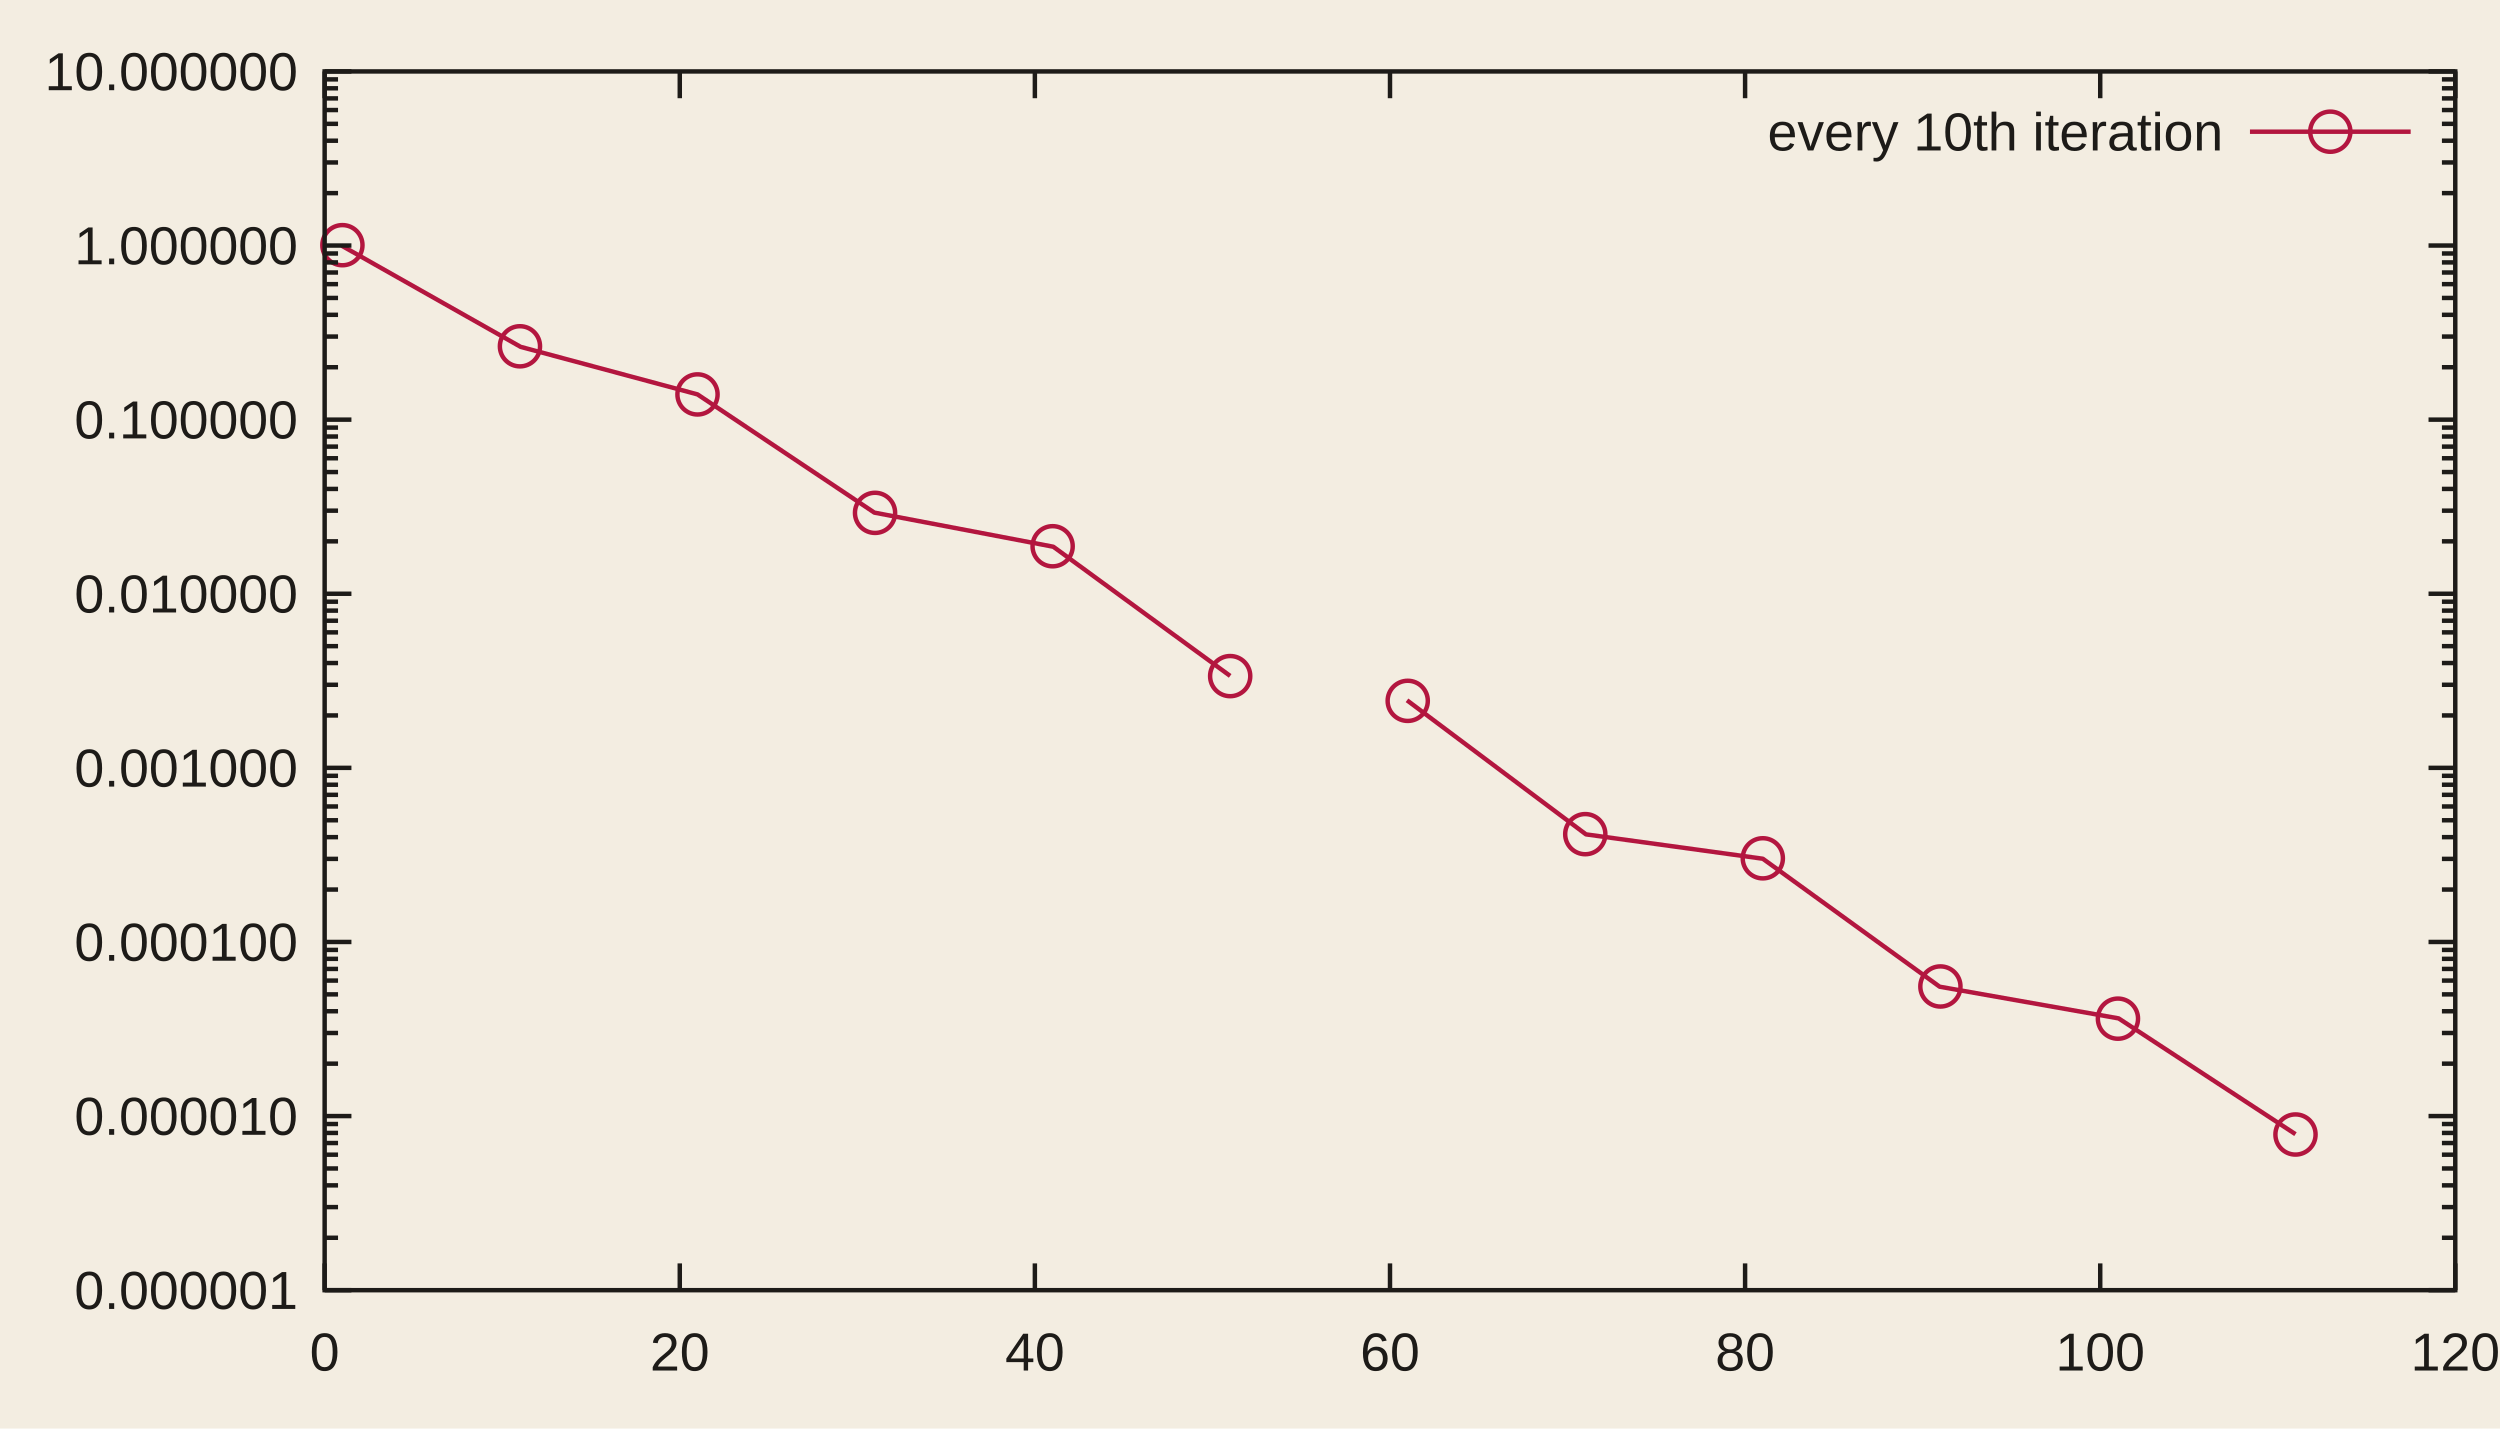
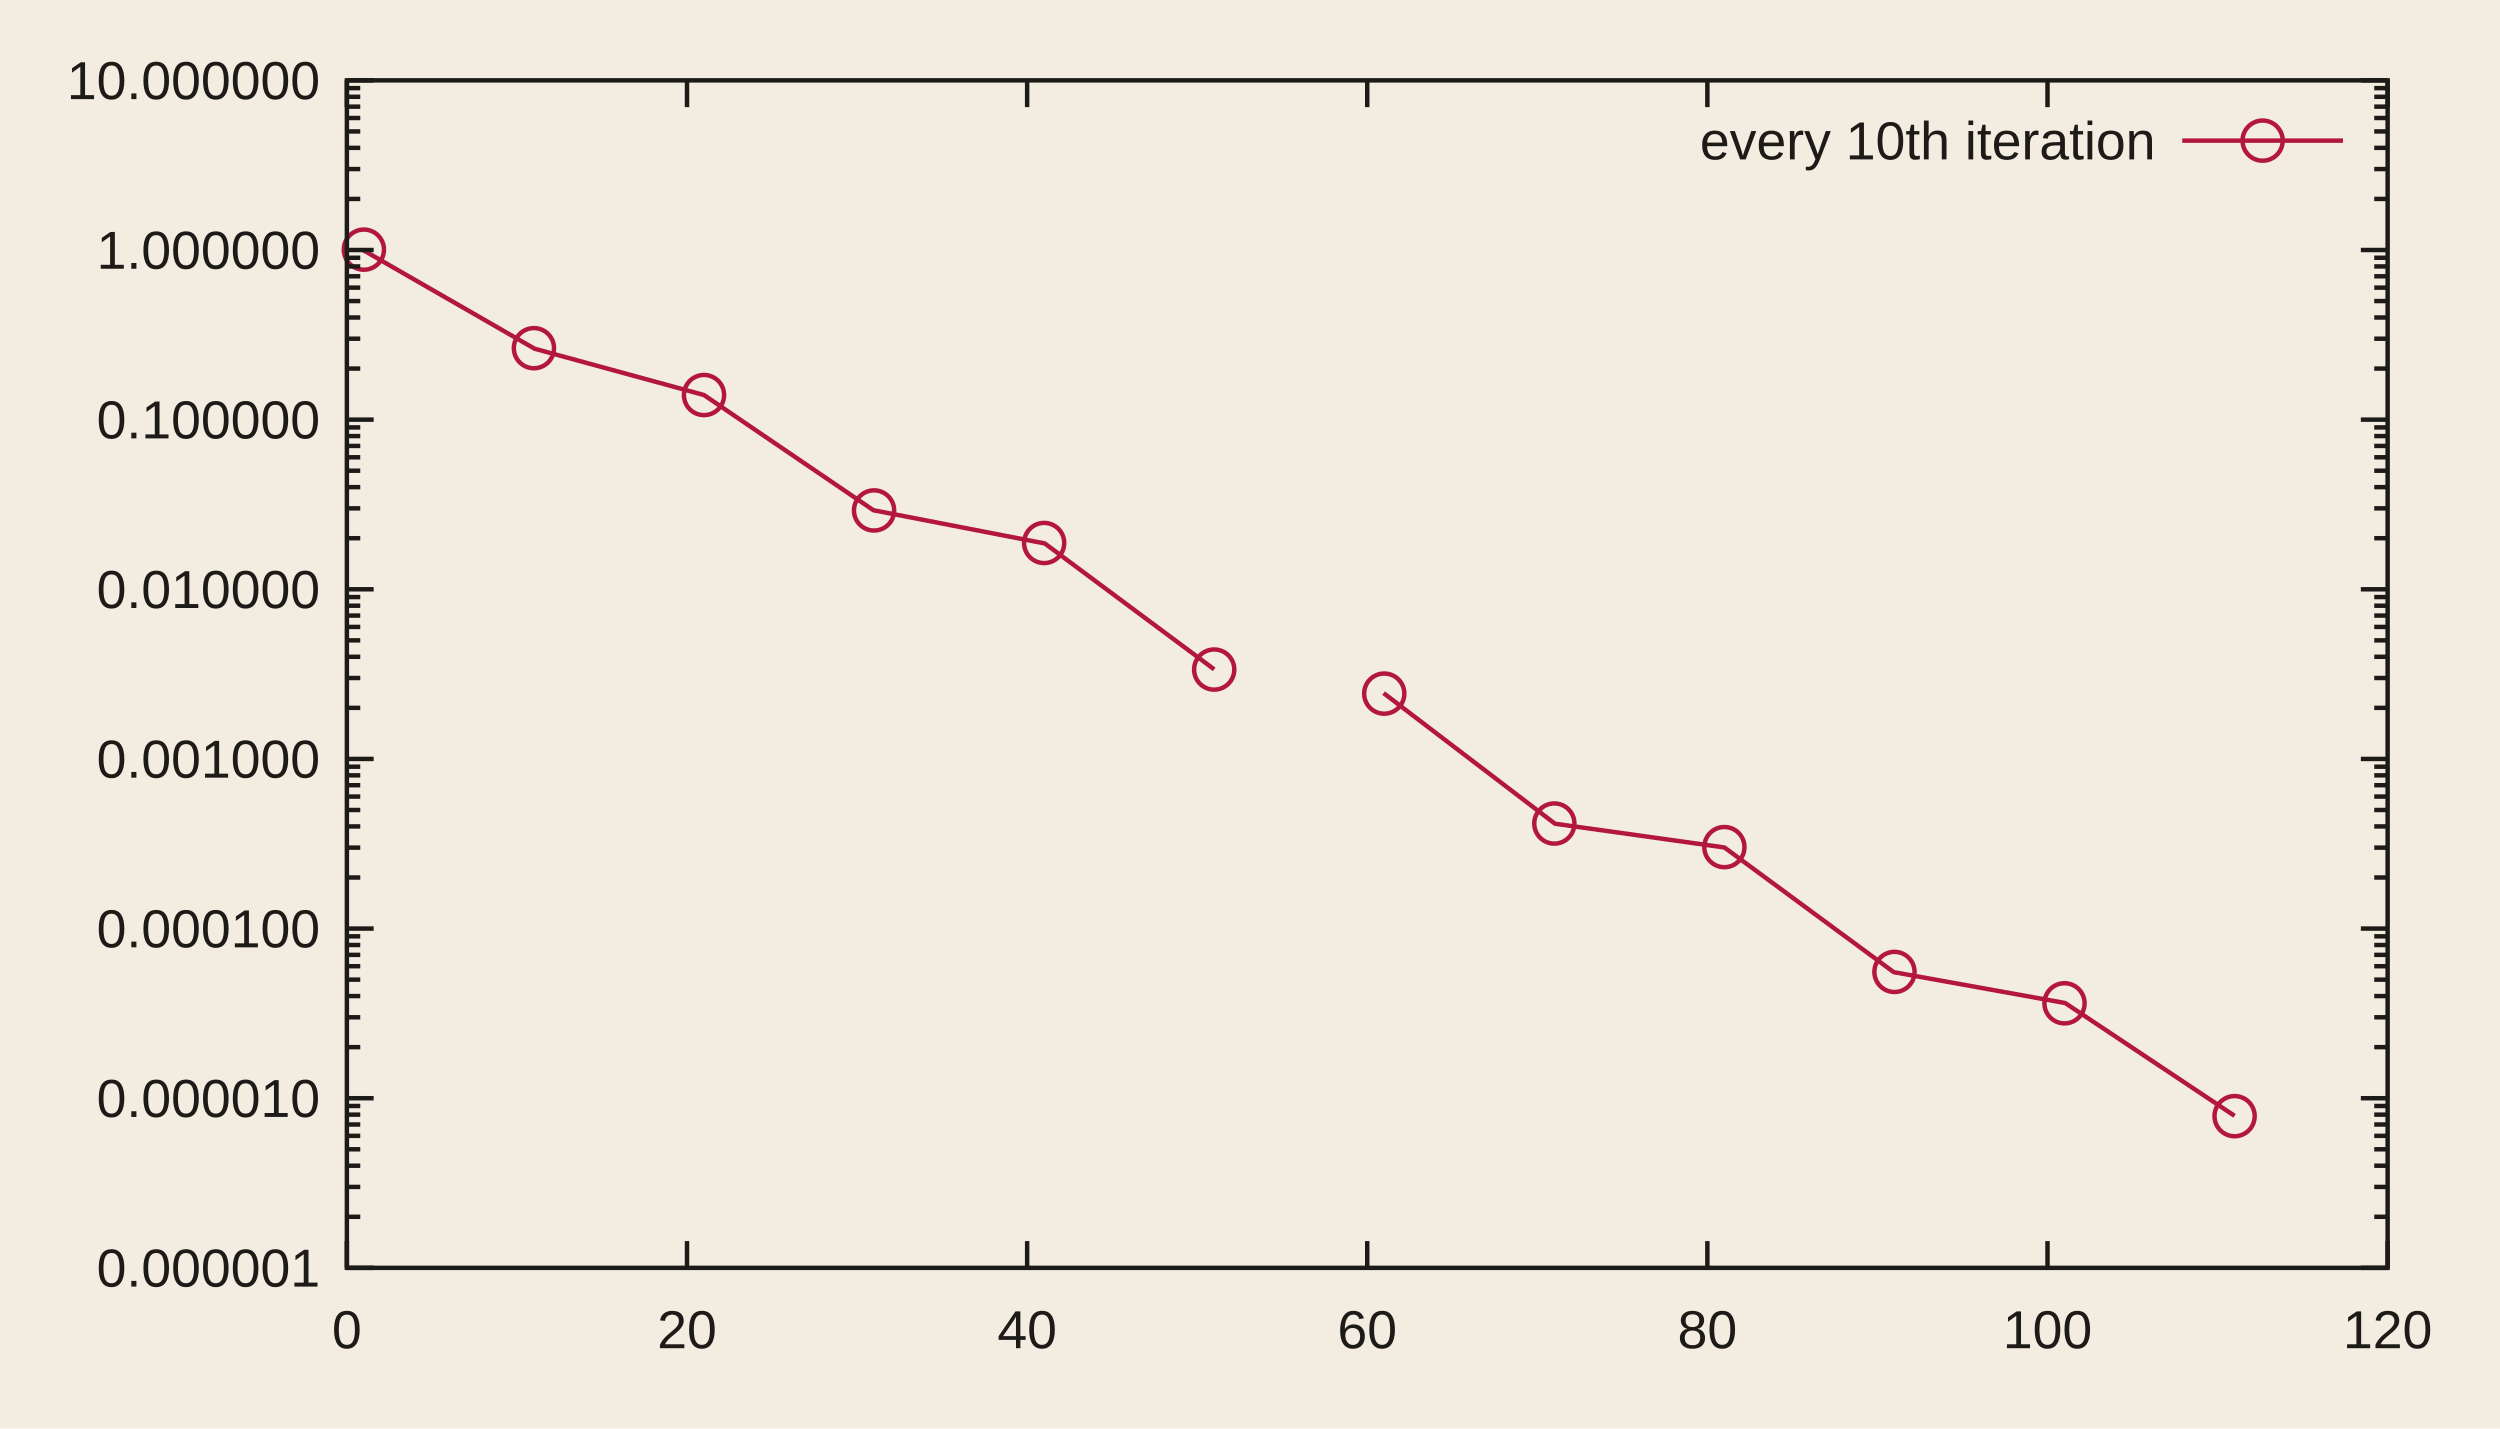
<svg xmlns="http://www.w3.org/2000/svg" width="560" height="320" viewBox="0 0 560 320" font-family="Arial,Helvetica,sans-serif" font-size="12" fill="#1d1b18" data-theme="washi" data-frame="#1d1b18" data-grid-color="#a69a85">
  <rect x="0" y="0" width="560" height="320" fill="#f3ede1" stroke="none" stroke-width="0" />
-   <g class="fs-axes" data-area="72.72 549.99 16 289" data-x="0 1.2e2" data-y="1e-6 1e1" data-log="0 1" data-grid="0" data-font-size="12" data-xformat="%h" data-yformat="%h">
+   <g class="fs-axes" data-area="77.7 534.83 18 284" data-x="0 1.2e2" data-y="1e-6 1e1" data-log="0 1" data-grid="0" data-font-size="12" data-xformat="%h" data-yformat="%h">
    <g class="fs-grid" display="none">
-       <polyline fill="none" stroke="#a69a85" stroke-width="0.5" stroke-dasharray="2,3" points="72.72,289 72.72,16" />
-       <polyline fill="none" stroke="#a69a85" stroke-width="0.5" stroke-dasharray="2,3" points="152.27,289 152.27,16" />
-       <polyline fill="none" stroke="#a69a85" stroke-width="0.5" stroke-dasharray="2,3" points="231.81,289 231.81,16" />
-       <polyline fill="none" stroke="#a69a85" stroke-width="0.5" stroke-dasharray="2,3" points="311.36,289 311.36,16" />
-       <polyline fill="none" stroke="#a69a85" stroke-width="0.5" stroke-dasharray="2,3" points="390.9,289 390.9,16" />
-       <polyline fill="none" stroke="#a69a85" stroke-width="0.5" stroke-dasharray="2,3" points="470.45,289 470.45,16" />
-       <polyline fill="none" stroke="#a69a85" stroke-width="0.5" stroke-dasharray="2,3" points="549.99,289 549.99,16" />
-       <polyline fill="none" stroke="#a69a85" stroke-width="0.5" stroke-dasharray="2,3" points="72.72,289 549.99,289" />
-       <polyline fill="none" stroke="#a69a85" stroke-width="0.5" stroke-dasharray="2,3" points="72.72,250 549.99,250" />
-       <polyline fill="none" stroke="#a69a85" stroke-width="0.5" stroke-dasharray="2,3" points="72.72,211 549.99,211" />
-       <polyline fill="none" stroke="#a69a85" stroke-width="0.5" stroke-dasharray="2,3" points="72.72,172 549.99,172" />
-       <polyline fill="none" stroke="#a69a85" stroke-width="0.5" stroke-dasharray="2,3" points="72.72,133 549.99,133" />
-       <polyline fill="none" stroke="#a69a85" stroke-width="0.5" stroke-dasharray="2,3" points="72.72,94 549.99,94" />
-       <polyline fill="none" stroke="#a69a85" stroke-width="0.5" stroke-dasharray="2,3" points="72.72,55 549.99,55" />
-       <polyline fill="none" stroke="#a69a85" stroke-width="0.5" stroke-dasharray="2,3" points="72.72,16 549.99,16" />
+       <polyline fill="none" stroke="#a69a85" stroke-width="0.5" stroke-dasharray="2,3" points="77.7,284 77.7,18" />
+       <polyline fill="none" stroke="#a69a85" stroke-width="0.5" stroke-dasharray="2,3" points="153.89,284 153.89,18" />
+       <polyline fill="none" stroke="#a69a85" stroke-width="0.5" stroke-dasharray="2,3" points="230.08,284 230.08,18" />
+       <polyline fill="none" stroke="#a69a85" stroke-width="0.5" stroke-dasharray="2,3" points="306.26,284 306.26,18" />
+       <polyline fill="none" stroke="#a69a85" stroke-width="0.5" stroke-dasharray="2,3" points="382.45,284 382.45,18" />
+       <polyline fill="none" stroke="#a69a85" stroke-width="0.5" stroke-dasharray="2,3" points="458.64,284 458.64,18" />
+       <polyline fill="none" stroke="#a69a85" stroke-width="0.5" stroke-dasharray="2,3" points="534.83,284 534.83,18" />
+       <polyline fill="none" stroke="#a69a85" stroke-width="0.5" stroke-dasharray="2,3" points="77.7,284 534.83,284" />
+       <polyline fill="none" stroke="#a69a85" stroke-width="0.5" stroke-dasharray="2,3" points="77.7,246 534.83,246" />
+       <polyline fill="none" stroke="#a69a85" stroke-width="0.5" stroke-dasharray="2,3" points="77.7,208 534.83,208" />
+       <polyline fill="none" stroke="#a69a85" stroke-width="0.5" stroke-dasharray="2,3" points="77.7,170 534.83,170" />
+       <polyline fill="none" stroke="#a69a85" stroke-width="0.5" stroke-dasharray="2,3" points="77.7,132 534.83,132" />
+       <polyline fill="none" stroke="#a69a85" stroke-width="0.5" stroke-dasharray="2,3" points="77.7,94 534.83,94" />
+       <polyline fill="none" stroke="#a69a85" stroke-width="0.5" stroke-dasharray="2,3" points="77.7,56 534.83,56" />
+       <polyline fill="none" stroke="#a69a85" stroke-width="0.5" stroke-dasharray="2,3" points="77.7,18 534.83,18" />
    </g>
-     <svg class="fs-plot" x="72.72" y="16" width="477.26" height="273" viewBox="0 0 1 1" preserveAspectRatio="none" overflow="hidden">
+     <svg class="fs-plot" x="77.7" y="18" width="457.13" height="266" viewBox="0 0 1 1" preserveAspectRatio="none" overflow="hidden">
      <g class="fs-series" data-series="1">
        <polyline fill="none" stroke="#b3163f" stroke-width="1" stroke-linejoin="round" vector-effect="non-scaling-stroke" points="0.008,0.143 0.092,0.226 0.175,0.265 0.258,0.362 0.342,0.39 0.425,0.496" />
        <polyline fill="none" stroke="#b3163f" stroke-width="1" stroke-linejoin="round" vector-effect="non-scaling-stroke" points="0.508,0.516 0.592,0.626 0.675,0.646 0.758,0.751 0.842,0.777 0.925,0.872" />
        <path class="fs-pts" data-pt="6" data-size="9" data-lw="1" data-color="#b3163f" fill="none" stroke="none" d="M0.008,0.143 M0.092,0.226 M0.175,0.265 M0.258,0.362 M0.342,0.39 M0.425,0.496 M0.508,0.516 M0.592,0.626 M0.675,0.646 M0.758,0.751 M0.842,0.777 M0.925,0.872" />
      </g>
    </svg>
-     <svg class="fs-marks" x="72.72" y="16" width="477.26" height="273" viewBox="0 0 477.26 273" overflow="visible">
-       <path data-series="1" fill="none" stroke="#b3163f" stroke-width="1" d="M-0.52,38.92A4.5,4.5 0 1 0 8.48,38.92A4.5,4.5 0 1 0 -0.52,38.92ZM39.25,61.57A4.5,4.5 0 1 0 48.25,61.57A4.5,4.5 0 1 0 39.25,61.57ZM79.02,72.35A4.5,4.5 0 1 0 88.02,72.35A4.5,4.5 0 1 0 79.02,72.35ZM118.79,98.88A4.5,4.5 0 1 0 127.79,98.88A4.5,4.5 0 1 0 118.79,98.88ZM158.57,106.36A4.5,4.5 0 1 0 167.57,106.36A4.5,4.5 0 1 0 158.57,106.36ZM198.34,135.45A4.5,4.5 0 1 0 207.34,135.45A4.5,4.5 0 1 0 198.34,135.45ZM238.11,140.99A4.5,4.5 0 1 0 247.11,140.99A4.5,4.5 0 1 0 238.11,140.99ZM277.88,170.85A4.5,4.5 0 1 0 286.88,170.85A4.5,4.5 0 1 0 277.88,170.85ZM317.65,176.26A4.5,4.5 0 1 0 326.65,176.26A4.5,4.5 0 1 0 317.65,176.26ZM357.43,204.97A4.5,4.5 0 1 0 366.43,204.97A4.5,4.5 0 1 0 357.43,204.97ZM397.2,212.18A4.5,4.5 0 1 0 406.2,212.18A4.5,4.5 0 1 0 397.2,212.18ZM436.97,238.13A4.5,4.5 0 1 0 445.97,238.13A4.5,4.5 0 1 0 436.97,238.13Z" />
+     <svg class="fs-marks" x="77.7" y="18" width="457.13" height="266" viewBox="0 0 457.13 266" overflow="visible">
+       <path data-series="1" fill="none" stroke="#b3163f" stroke-width="1" d="M-0.69,37.92A4.5,4.5 0 1 0 8.31,37.92A4.5,4.5 0 1 0 -0.69,37.92ZM37.4,59.99A4.5,4.5 0 1 0 46.4,59.99A4.5,4.5 0 1 0 37.4,59.99ZM75.5,70.49A4.5,4.5 0 1 0 84.5,70.49A4.5,4.5 0 1 0 75.5,70.49ZM113.59,96.34A4.5,4.5 0 1 0 122.59,96.34A4.5,4.5 0 1 0 113.59,96.34ZM151.69,103.63A4.5,4.5 0 1 0 160.69,103.63A4.5,4.5 0 1 0 151.69,103.63ZM189.78,131.98A4.5,4.5 0 1 0 198.78,131.98A4.5,4.5 0 1 0 189.78,131.98ZM227.87,137.37A4.5,4.5 0 1 0 236.87,137.37A4.5,4.5 0 1 0 227.87,137.37ZM265.97,166.47A4.5,4.5 0 1 0 274.97,166.47A4.5,4.5 0 1 0 265.97,166.47ZM304.06,171.75A4.5,4.5 0 1 0 313.06,171.75A4.5,4.5 0 1 0 304.06,171.75ZM342.16,199.71A4.5,4.5 0 1 0 351.16,199.71A4.5,4.5 0 1 0 342.16,199.71ZM380.25,206.74A4.5,4.5 0 1 0 389.25,206.74A4.5,4.5 0 1 0 380.25,206.74ZM418.35,232.02A4.5,4.5 0 1 0 427.35,232.02A4.5,4.5 0 1 0 418.35,232.02Z" />
    </svg>
-     <rect x="72.72" y="16" width="477.26" height="273" fill="none" stroke="#1d1b18" stroke-width="1" />
+     <rect x="77.7" y="18" width="457.13" height="266" fill="none" stroke="#1d1b18" stroke-width="1" />
    <g class="fs-xticks">
-       <polyline fill="none" stroke="#1d1b18" stroke-width="1" points="72.72,289 72.72,283" />
-       <polyline fill="none" stroke="#1d1b18" stroke-width="1" points="72.72,16 72.72,22" />
-       <text x="72.72" y="307" text-anchor="middle">0</text>
-       <polyline fill="none" stroke="#1d1b18" stroke-width="1" points="152.27,289 152.27,283" />
-       <polyline fill="none" stroke="#1d1b18" stroke-width="1" points="152.27,16 152.27,22" />
-       <text x="152.27" y="307" text-anchor="middle">20</text>
-       <polyline fill="none" stroke="#1d1b18" stroke-width="1" points="231.81,289 231.81,283" />
-       <polyline fill="none" stroke="#1d1b18" stroke-width="1" points="231.81,16 231.81,22" />
-       <text x="231.81" y="307" text-anchor="middle">40</text>
-       <polyline fill="none" stroke="#1d1b18" stroke-width="1" points="311.36,289 311.36,283" />
-       <polyline fill="none" stroke="#1d1b18" stroke-width="1" points="311.36,16 311.36,22" />
-       <text x="311.36" y="307" text-anchor="middle">60</text>
-       <polyline fill="none" stroke="#1d1b18" stroke-width="1" points="390.9,289 390.9,283" />
-       <polyline fill="none" stroke="#1d1b18" stroke-width="1" points="390.9,16 390.9,22" />
-       <text x="390.9" y="307" text-anchor="middle">80</text>
-       <polyline fill="none" stroke="#1d1b18" stroke-width="1" points="470.45,289 470.45,283" />
-       <polyline fill="none" stroke="#1d1b18" stroke-width="1" points="470.45,16 470.45,22" />
-       <text x="470.45" y="307" text-anchor="middle">100</text>
-       <polyline fill="none" stroke="#1d1b18" stroke-width="1" points="549.99,289 549.99,283" />
-       <polyline fill="none" stroke="#1d1b18" stroke-width="1" points="549.99,16 549.99,22" />
-       <text x="549.99" y="307" text-anchor="middle">120</text>
+       <polyline fill="none" stroke="#1d1b18" stroke-width="1" points="77.7,284 77.7,278" />
+       <polyline fill="none" stroke="#1d1b18" stroke-width="1" points="77.7,18 77.7,24" />
+       <text x="77.7" y="302" text-anchor="middle">0</text>
+       <polyline fill="none" stroke="#1d1b18" stroke-width="1" points="153.89,284 153.89,278" />
+       <polyline fill="none" stroke="#1d1b18" stroke-width="1" points="153.89,18 153.89,24" />
+       <text x="153.89" y="302" text-anchor="middle">20</text>
+       <polyline fill="none" stroke="#1d1b18" stroke-width="1" points="230.08,284 230.08,278" />
+       <polyline fill="none" stroke="#1d1b18" stroke-width="1" points="230.08,18 230.08,24" />
+       <text x="230.08" y="302" text-anchor="middle">40</text>
+       <polyline fill="none" stroke="#1d1b18" stroke-width="1" points="306.26,284 306.26,278" />
+       <polyline fill="none" stroke="#1d1b18" stroke-width="1" points="306.26,18 306.26,24" />
+       <text x="306.26" y="302" text-anchor="middle">60</text>
+       <polyline fill="none" stroke="#1d1b18" stroke-width="1" points="382.45,284 382.45,278" />
+       <polyline fill="none" stroke="#1d1b18" stroke-width="1" points="382.45,18 382.45,24" />
+       <text x="382.45" y="302" text-anchor="middle">80</text>
+       <polyline fill="none" stroke="#1d1b18" stroke-width="1" points="458.64,284 458.64,278" />
+       <polyline fill="none" stroke="#1d1b18" stroke-width="1" points="458.64,18 458.64,24" />
+       <text x="458.64" y="302" text-anchor="middle">100</text>
+       <polyline fill="none" stroke="#1d1b18" stroke-width="1" points="534.83,284 534.83,278" />
+       <polyline fill="none" stroke="#1d1b18" stroke-width="1" points="534.83,18 534.83,24" />
+       <text x="534.83" y="302" text-anchor="middle">120</text>
    </g>
    <g class="fs-yticks">
-       <polyline fill="none" stroke="#1d1b18" stroke-width="1" points="72.72,289 78.72,289" />
-       <polyline fill="none" stroke="#1d1b18" stroke-width="1" points="549.99,289 543.99,289" />
-       <text x="66.72" y="293.2" text-anchor="end">0.000001</text>
-       <polyline fill="none" stroke="#1d1b18" stroke-width="1" points="72.72,250 78.72,250" />
-       <polyline fill="none" stroke="#1d1b18" stroke-width="1" points="549.99,250 543.99,250" />
-       <text x="66.72" y="254.2" text-anchor="end">0.000010</text>
-       <polyline fill="none" stroke="#1d1b18" stroke-width="1" points="72.72,211 78.72,211" />
-       <polyline fill="none" stroke="#1d1b18" stroke-width="1" points="549.99,211 543.99,211" />
-       <text x="66.72" y="215.2" text-anchor="end">0.000100</text>
-       <polyline fill="none" stroke="#1d1b18" stroke-width="1" points="72.72,172 78.72,172" />
-       <polyline fill="none" stroke="#1d1b18" stroke-width="1" points="549.99,172 543.99,172" />
-       <text x="66.72" y="176.2" text-anchor="end">0.001000</text>
-       <polyline fill="none" stroke="#1d1b18" stroke-width="1" points="72.72,133 78.72,133" />
-       <polyline fill="none" stroke="#1d1b18" stroke-width="1" points="549.99,133 543.99,133" />
-       <text x="66.72" y="137.2" text-anchor="end">0.010000</text>
-       <polyline fill="none" stroke="#1d1b18" stroke-width="1" points="72.72,94 78.72,94" />
-       <polyline fill="none" stroke="#1d1b18" stroke-width="1" points="549.99,94 543.99,94" />
-       <text x="66.72" y="98.2" text-anchor="end">0.100000</text>
-       <polyline fill="none" stroke="#1d1b18" stroke-width="1" points="72.72,55 78.72,55" />
-       <polyline fill="none" stroke="#1d1b18" stroke-width="1" points="549.99,55 543.99,55" />
-       <text x="66.72" y="59.2" text-anchor="end">1.000000</text>
-       <polyline fill="none" stroke="#1d1b18" stroke-width="1" points="72.72,16 78.72,16" />
-       <polyline fill="none" stroke="#1d1b18" stroke-width="1" points="549.99,16 543.99,16" />
-       <text x="66.72" y="20.2" text-anchor="end">10.000000</text>
-       <polyline fill="none" stroke="#1d1b18" stroke-width="1" points="72.72,277.26 75.72,277.26" />
-       <polyline fill="none" stroke="#1d1b18" stroke-width="1" points="549.99,277.26 546.99,277.26" />
-       <polyline fill="none" stroke="#1d1b18" stroke-width="1" points="72.72,270.39 75.72,270.39" />
-       <polyline fill="none" stroke="#1d1b18" stroke-width="1" points="549.99,270.39 546.99,270.39" />
-       <polyline fill="none" stroke="#1d1b18" stroke-width="1" points="72.72,265.52 75.72,265.52" />
-       <polyline fill="none" stroke="#1d1b18" stroke-width="1" points="549.99,265.52 546.99,265.52" />
-       <polyline fill="none" stroke="#1d1b18" stroke-width="1" points="72.72,261.74 75.72,261.74" />
-       <polyline fill="none" stroke="#1d1b18" stroke-width="1" points="549.99,261.74 546.99,261.74" />
-       <polyline fill="none" stroke="#1d1b18" stroke-width="1" points="72.72,258.65 75.72,258.65" />
-       <polyline fill="none" stroke="#1d1b18" stroke-width="1" points="549.99,258.65 546.99,258.65" />
-       <polyline fill="none" stroke="#1d1b18" stroke-width="1" points="72.72,256.04 75.72,256.04" />
-       <polyline fill="none" stroke="#1d1b18" stroke-width="1" points="549.99,256.04 546.99,256.04" />
-       <polyline fill="none" stroke="#1d1b18" stroke-width="1" points="72.72,253.78 75.72,253.78" />
-       <polyline fill="none" stroke="#1d1b18" stroke-width="1" points="549.99,253.78 546.99,253.78" />
-       <polyline fill="none" stroke="#1d1b18" stroke-width="1" points="72.72,251.78 75.72,251.78" />
-       <polyline fill="none" stroke="#1d1b18" stroke-width="1" points="549.99,251.78 546.99,251.78" />
-       <polyline fill="none" stroke="#1d1b18" stroke-width="1" points="72.72,238.26 75.72,238.26" />
-       <polyline fill="none" stroke="#1d1b18" stroke-width="1" points="549.99,238.26 546.99,238.26" />
-       <polyline fill="none" stroke="#1d1b18" stroke-width="1" points="72.72,231.39 75.72,231.39" />
-       <polyline fill="none" stroke="#1d1b18" stroke-width="1" points="549.99,231.39 546.99,231.39" />
-       <polyline fill="none" stroke="#1d1b18" stroke-width="1" points="72.72,226.52 75.72,226.52" />
-       <polyline fill="none" stroke="#1d1b18" stroke-width="1" points="549.99,226.52 546.99,226.52" />
-       <polyline fill="none" stroke="#1d1b18" stroke-width="1" points="72.72,222.74 75.72,222.74" />
-       <polyline fill="none" stroke="#1d1b18" stroke-width="1" points="549.99,222.74 546.99,222.74" />
-       <polyline fill="none" stroke="#1d1b18" stroke-width="1" points="72.72,219.65 75.72,219.65" />
-       <polyline fill="none" stroke="#1d1b18" stroke-width="1" points="549.99,219.65 546.99,219.65" />
-       <polyline fill="none" stroke="#1d1b18" stroke-width="1" points="72.72,217.04 75.72,217.04" />
-       <polyline fill="none" stroke="#1d1b18" stroke-width="1" points="549.99,217.04 546.99,217.04" />
-       <polyline fill="none" stroke="#1d1b18" stroke-width="1" points="72.72,214.78 75.72,214.78" />
-       <polyline fill="none" stroke="#1d1b18" stroke-width="1" points="549.99,214.78 546.99,214.78" />
-       <polyline fill="none" stroke="#1d1b18" stroke-width="1" points="72.72,212.78 75.72,212.78" />
-       <polyline fill="none" stroke="#1d1b18" stroke-width="1" points="549.99,212.78 546.99,212.78" />
-       <polyline fill="none" stroke="#1d1b18" stroke-width="1" points="72.72,199.26 75.72,199.26" />
-       <polyline fill="none" stroke="#1d1b18" stroke-width="1" points="549.99,199.26 546.99,199.26" />
-       <polyline fill="none" stroke="#1d1b18" stroke-width="1" points="72.72,192.39 75.72,192.39" />
-       <polyline fill="none" stroke="#1d1b18" stroke-width="1" points="549.99,192.39 546.99,192.39" />
-       <polyline fill="none" stroke="#1d1b18" stroke-width="1" points="72.72,187.52 75.72,187.52" />
-       <polyline fill="none" stroke="#1d1b18" stroke-width="1" points="549.99,187.52 546.99,187.52" />
-       <polyline fill="none" stroke="#1d1b18" stroke-width="1" points="72.72,183.74 75.72,183.74" />
-       <polyline fill="none" stroke="#1d1b18" stroke-width="1" points="549.99,183.74 546.99,183.74" />
-       <polyline fill="none" stroke="#1d1b18" stroke-width="1" points="72.72,180.65 75.72,180.65" />
-       <polyline fill="none" stroke="#1d1b18" stroke-width="1" points="549.99,180.65 546.99,180.65" />
-       <polyline fill="none" stroke="#1d1b18" stroke-width="1" points="72.72,178.04 75.72,178.04" />
-       <polyline fill="none" stroke="#1d1b18" stroke-width="1" points="549.99,178.04 546.99,178.04" />
-       <polyline fill="none" stroke="#1d1b18" stroke-width="1" points="72.72,175.78 75.72,175.78" />
-       <polyline fill="none" stroke="#1d1b18" stroke-width="1" points="549.99,175.78 546.99,175.78" />
-       <polyline fill="none" stroke="#1d1b18" stroke-width="1" points="72.72,173.78 75.72,173.78" />
-       <polyline fill="none" stroke="#1d1b18" stroke-width="1" points="549.99,173.78 546.99,173.78" />
-       <polyline fill="none" stroke="#1d1b18" stroke-width="1" points="72.72,160.26 75.72,160.26" />
-       <polyline fill="none" stroke="#1d1b18" stroke-width="1" points="549.99,160.26 546.99,160.26" />
-       <polyline fill="none" stroke="#1d1b18" stroke-width="1" points="72.72,153.39 75.72,153.39" />
-       <polyline fill="none" stroke="#1d1b18" stroke-width="1" points="549.99,153.39 546.99,153.39" />
-       <polyline fill="none" stroke="#1d1b18" stroke-width="1" points="72.72,148.52 75.72,148.52" />
-       <polyline fill="none" stroke="#1d1b18" stroke-width="1" points="549.99,148.52 546.99,148.52" />
-       <polyline fill="none" stroke="#1d1b18" stroke-width="1" points="72.72,144.74 75.72,144.74" />
-       <polyline fill="none" stroke="#1d1b18" stroke-width="1" points="549.99,144.74 546.99,144.74" />
-       <polyline fill="none" stroke="#1d1b18" stroke-width="1" points="72.72,141.65 75.72,141.65" />
-       <polyline fill="none" stroke="#1d1b18" stroke-width="1" points="549.99,141.65 546.99,141.65" />
-       <polyline fill="none" stroke="#1d1b18" stroke-width="1" points="72.72,139.04 75.72,139.04" />
-       <polyline fill="none" stroke="#1d1b18" stroke-width="1" points="549.99,139.04 546.99,139.04" />
-       <polyline fill="none" stroke="#1d1b18" stroke-width="1" points="72.72,136.78 75.72,136.78" />
-       <polyline fill="none" stroke="#1d1b18" stroke-width="1" points="549.99,136.78 546.99,136.78" />
-       <polyline fill="none" stroke="#1d1b18" stroke-width="1" points="72.72,134.78 75.72,134.78" />
-       <polyline fill="none" stroke="#1d1b18" stroke-width="1" points="549.99,134.78 546.99,134.78" />
-       <polyline fill="none" stroke="#1d1b18" stroke-width="1" points="72.72,121.26 75.72,121.26" />
-       <polyline fill="none" stroke="#1d1b18" stroke-width="1" points="549.99,121.26 546.99,121.26" />
-       <polyline fill="none" stroke="#1d1b18" stroke-width="1" points="72.72,114.39 75.72,114.39" />
-       <polyline fill="none" stroke="#1d1b18" stroke-width="1" points="549.99,114.39 546.99,114.39" />
-       <polyline fill="none" stroke="#1d1b18" stroke-width="1" points="72.72,109.52 75.72,109.52" />
-       <polyline fill="none" stroke="#1d1b18" stroke-width="1" points="549.99,109.52 546.99,109.52" />
-       <polyline fill="none" stroke="#1d1b18" stroke-width="1" points="72.72,105.74 75.72,105.74" />
-       <polyline fill="none" stroke="#1d1b18" stroke-width="1" points="549.99,105.74 546.99,105.74" />
-       <polyline fill="none" stroke="#1d1b18" stroke-width="1" points="72.72,102.65 75.72,102.65" />
-       <polyline fill="none" stroke="#1d1b18" stroke-width="1" points="549.99,102.65 546.99,102.65" />
-       <polyline fill="none" stroke="#1d1b18" stroke-width="1" points="72.72,100.04 75.72,100.04" />
-       <polyline fill="none" stroke="#1d1b18" stroke-width="1" points="549.99,100.04 546.99,100.04" />
-       <polyline fill="none" stroke="#1d1b18" stroke-width="1" points="72.72,97.78 75.72,97.78" />
-       <polyline fill="none" stroke="#1d1b18" stroke-width="1" points="549.99,97.78 546.99,97.78" />
-       <polyline fill="none" stroke="#1d1b18" stroke-width="1" points="72.72,95.78 75.72,95.78" />
-       <polyline fill="none" stroke="#1d1b18" stroke-width="1" points="549.99,95.78 546.99,95.78" />
-       <polyline fill="none" stroke="#1d1b18" stroke-width="1" points="72.72,82.26 75.72,82.26" />
-       <polyline fill="none" stroke="#1d1b18" stroke-width="1" points="549.99,82.26 546.99,82.26" />
-       <polyline fill="none" stroke="#1d1b18" stroke-width="1" points="72.72,75.39 75.72,75.39" />
-       <polyline fill="none" stroke="#1d1b18" stroke-width="1" points="549.99,75.39 546.99,75.39" />
-       <polyline fill="none" stroke="#1d1b18" stroke-width="1" points="72.72,70.52 75.72,70.52" />
-       <polyline fill="none" stroke="#1d1b18" stroke-width="1" points="549.99,70.52 546.99,70.52" />
-       <polyline fill="none" stroke="#1d1b18" stroke-width="1" points="72.72,66.74 75.72,66.74" />
-       <polyline fill="none" stroke="#1d1b18" stroke-width="1" points="549.99,66.74 546.99,66.74" />
-       <polyline fill="none" stroke="#1d1b18" stroke-width="1" points="72.72,63.65 75.72,63.65" />
-       <polyline fill="none" stroke="#1d1b18" stroke-width="1" points="549.99,63.65 546.99,63.65" />
-       <polyline fill="none" stroke="#1d1b18" stroke-width="1" points="72.72,61.04 75.72,61.04" />
-       <polyline fill="none" stroke="#1d1b18" stroke-width="1" points="549.99,61.04 546.99,61.04" />
-       <polyline fill="none" stroke="#1d1b18" stroke-width="1" points="72.72,58.78 75.72,58.78" />
-       <polyline fill="none" stroke="#1d1b18" stroke-width="1" points="549.99,58.78 546.99,58.78" />
-       <polyline fill="none" stroke="#1d1b18" stroke-width="1" points="72.72,56.78 75.72,56.78" />
-       <polyline fill="none" stroke="#1d1b18" stroke-width="1" points="549.99,56.78 546.99,56.78" />
-       <polyline fill="none" stroke="#1d1b18" stroke-width="1" points="72.72,43.26 75.72,43.26" />
-       <polyline fill="none" stroke="#1d1b18" stroke-width="1" points="549.99,43.26 546.99,43.26" />
-       <polyline fill="none" stroke="#1d1b18" stroke-width="1" points="72.72,36.39 75.72,36.39" />
-       <polyline fill="none" stroke="#1d1b18" stroke-width="1" points="549.99,36.39 546.99,36.39" />
-       <polyline fill="none" stroke="#1d1b18" stroke-width="1" points="72.72,31.52 75.72,31.52" />
-       <polyline fill="none" stroke="#1d1b18" stroke-width="1" points="549.99,31.52 546.99,31.52" />
-       <polyline fill="none" stroke="#1d1b18" stroke-width="1" points="72.72,27.74 75.72,27.74" />
-       <polyline fill="none" stroke="#1d1b18" stroke-width="1" points="549.99,27.74 546.99,27.74" />
-       <polyline fill="none" stroke="#1d1b18" stroke-width="1" points="72.72,24.65 75.72,24.65" />
-       <polyline fill="none" stroke="#1d1b18" stroke-width="1" points="549.99,24.65 546.99,24.65" />
-       <polyline fill="none" stroke="#1d1b18" stroke-width="1" points="72.72,22.04 75.72,22.04" />
-       <polyline fill="none" stroke="#1d1b18" stroke-width="1" points="549.99,22.04 546.99,22.04" />
-       <polyline fill="none" stroke="#1d1b18" stroke-width="1" points="72.72,19.78 75.72,19.78" />
-       <polyline fill="none" stroke="#1d1b18" stroke-width="1" points="549.99,19.78 546.99,19.78" />
-       <polyline fill="none" stroke="#1d1b18" stroke-width="1" points="72.72,17.78 75.72,17.78" />
-       <polyline fill="none" stroke="#1d1b18" stroke-width="1" points="549.99,17.78 546.99,17.78" />
+       <polyline fill="none" stroke="#1d1b18" stroke-width="1" points="77.7,284 83.7,284" />
+       <polyline fill="none" stroke="#1d1b18" stroke-width="1" points="534.83,284 528.83,284" />
+       <text x="71.7" y="288.2" text-anchor="end">0.000001</text>
+       <polyline fill="none" stroke="#1d1b18" stroke-width="1" points="77.7,246 83.7,246" />
+       <polyline fill="none" stroke="#1d1b18" stroke-width="1" points="534.83,246 528.83,246" />
+       <text x="71.7" y="250.2" text-anchor="end">0.000010</text>
+       <polyline fill="none" stroke="#1d1b18" stroke-width="1" points="77.7,208 83.7,208" />
+       <polyline fill="none" stroke="#1d1b18" stroke-width="1" points="534.83,208 528.83,208" />
+       <text x="71.7" y="212.2" text-anchor="end">0.000100</text>
+       <polyline fill="none" stroke="#1d1b18" stroke-width="1" points="77.7,170 83.7,170" />
+       <polyline fill="none" stroke="#1d1b18" stroke-width="1" points="534.83,170 528.83,170" />
+       <text x="71.7" y="174.2" text-anchor="end">0.001000</text>
+       <polyline fill="none" stroke="#1d1b18" stroke-width="1" points="77.7,132 83.7,132" />
+       <polyline fill="none" stroke="#1d1b18" stroke-width="1" points="534.83,132 528.83,132" />
+       <text x="71.7" y="136.2" text-anchor="end">0.010000</text>
+       <polyline fill="none" stroke="#1d1b18" stroke-width="1" points="77.7,94 83.7,94" />
+       <polyline fill="none" stroke="#1d1b18" stroke-width="1" points="534.83,94 528.83,94" />
+       <text x="71.7" y="98.2" text-anchor="end">0.100000</text>
+       <polyline fill="none" stroke="#1d1b18" stroke-width="1" points="77.7,56 83.7,56" />
+       <polyline fill="none" stroke="#1d1b18" stroke-width="1" points="534.83,56 528.83,56" />
+       <text x="71.7" y="60.2" text-anchor="end">1.000000</text>
+       <polyline fill="none" stroke="#1d1b18" stroke-width="1" points="77.7,18 83.7,18" />
+       <polyline fill="none" stroke="#1d1b18" stroke-width="1" points="534.83,18 528.83,18" />
+       <text x="71.7" y="22.2" text-anchor="end">10.000000</text>
+       <polyline fill="none" stroke="#1d1b18" stroke-width="1" points="77.7,272.56 80.7,272.56" />
+       <polyline fill="none" stroke="#1d1b18" stroke-width="1" points="534.83,272.56 531.83,272.56" />
+       <polyline fill="none" stroke="#1d1b18" stroke-width="1" points="77.7,265.87 80.7,265.87" />
+       <polyline fill="none" stroke="#1d1b18" stroke-width="1" points="534.83,265.87 531.83,265.87" />
+       <polyline fill="none" stroke="#1d1b18" stroke-width="1" points="77.7,261.12 80.7,261.12" />
+       <polyline fill="none" stroke="#1d1b18" stroke-width="1" points="534.83,261.12 531.83,261.12" />
+       <polyline fill="none" stroke="#1d1b18" stroke-width="1" points="77.7,257.44 80.7,257.44" />
+       <polyline fill="none" stroke="#1d1b18" stroke-width="1" points="534.83,257.44 531.83,257.44" />
+       <polyline fill="none" stroke="#1d1b18" stroke-width="1" points="77.7,254.43 80.7,254.43" />
+       <polyline fill="none" stroke="#1d1b18" stroke-width="1" points="534.83,254.43 531.83,254.43" />
+       <polyline fill="none" stroke="#1d1b18" stroke-width="1" points="77.7,251.89 80.7,251.89" />
+       <polyline fill="none" stroke="#1d1b18" stroke-width="1" points="534.83,251.89 531.83,251.89" />
+       <polyline fill="none" stroke="#1d1b18" stroke-width="1" points="77.7,249.68 80.7,249.68" />
+       <polyline fill="none" stroke="#1d1b18" stroke-width="1" points="534.83,249.68 531.83,249.68" />
+       <polyline fill="none" stroke="#1d1b18" stroke-width="1" points="77.7,247.74 80.7,247.74" />
+       <polyline fill="none" stroke="#1d1b18" stroke-width="1" points="534.83,247.74 531.83,247.74" />
+       <polyline fill="none" stroke="#1d1b18" stroke-width="1" points="77.7,234.56 80.7,234.56" />
+       <polyline fill="none" stroke="#1d1b18" stroke-width="1" points="534.83,234.56 531.83,234.56" />
+       <polyline fill="none" stroke="#1d1b18" stroke-width="1" points="77.7,227.87 80.7,227.87" />
+       <polyline fill="none" stroke="#1d1b18" stroke-width="1" points="534.83,227.87 531.83,227.87" />
+       <polyline fill="none" stroke="#1d1b18" stroke-width="1" points="77.7,223.12 80.7,223.12" />
+       <polyline fill="none" stroke="#1d1b18" stroke-width="1" points="534.83,223.12 531.83,223.12" />
+       <polyline fill="none" stroke="#1d1b18" stroke-width="1" points="77.7,219.44 80.7,219.44" />
+       <polyline fill="none" stroke="#1d1b18" stroke-width="1" points="534.83,219.44 531.83,219.44" />
+       <polyline fill="none" stroke="#1d1b18" stroke-width="1" points="77.7,216.43 80.7,216.43" />
+       <polyline fill="none" stroke="#1d1b18" stroke-width="1" points="534.83,216.43 531.83,216.43" />
+       <polyline fill="none" stroke="#1d1b18" stroke-width="1" points="77.7,213.89 80.7,213.89" />
+       <polyline fill="none" stroke="#1d1b18" stroke-width="1" points="534.83,213.89 531.83,213.89" />
+       <polyline fill="none" stroke="#1d1b18" stroke-width="1" points="77.7,211.68 80.7,211.68" />
+       <polyline fill="none" stroke="#1d1b18" stroke-width="1" points="534.83,211.68 531.83,211.68" />
+       <polyline fill="none" stroke="#1d1b18" stroke-width="1" points="77.7,209.74 80.7,209.74" />
+       <polyline fill="none" stroke="#1d1b18" stroke-width="1" points="534.83,209.74 531.83,209.74" />
+       <polyline fill="none" stroke="#1d1b18" stroke-width="1" points="77.7,196.56 80.7,196.56" />
+       <polyline fill="none" stroke="#1d1b18" stroke-width="1" points="534.83,196.56 531.83,196.56" />
+       <polyline fill="none" stroke="#1d1b18" stroke-width="1" points="77.7,189.87 80.7,189.87" />
+       <polyline fill="none" stroke="#1d1b18" stroke-width="1" points="534.83,189.87 531.83,189.87" />
+       <polyline fill="none" stroke="#1d1b18" stroke-width="1" points="77.7,185.12 80.7,185.12" />
+       <polyline fill="none" stroke="#1d1b18" stroke-width="1" points="534.83,185.12 531.83,185.12" />
+       <polyline fill="none" stroke="#1d1b18" stroke-width="1" points="77.7,181.44 80.7,181.44" />
+       <polyline fill="none" stroke="#1d1b18" stroke-width="1" points="534.83,181.44 531.83,181.44" />
+       <polyline fill="none" stroke="#1d1b18" stroke-width="1" points="77.7,178.43 80.7,178.43" />
+       <polyline fill="none" stroke="#1d1b18" stroke-width="1" points="534.83,178.43 531.83,178.43" />
+       <polyline fill="none" stroke="#1d1b18" stroke-width="1" points="77.7,175.89 80.7,175.89" />
+       <polyline fill="none" stroke="#1d1b18" stroke-width="1" points="534.83,175.89 531.83,175.89" />
+       <polyline fill="none" stroke="#1d1b18" stroke-width="1" points="77.7,173.68 80.7,173.68" />
+       <polyline fill="none" stroke="#1d1b18" stroke-width="1" points="534.83,173.68 531.83,173.68" />
+       <polyline fill="none" stroke="#1d1b18" stroke-width="1" points="77.7,171.74 80.7,171.74" />
+       <polyline fill="none" stroke="#1d1b18" stroke-width="1" points="534.83,171.74 531.83,171.74" />
+       <polyline fill="none" stroke="#1d1b18" stroke-width="1" points="77.7,158.56 80.7,158.56" />
+       <polyline fill="none" stroke="#1d1b18" stroke-width="1" points="534.83,158.56 531.83,158.56" />
+       <polyline fill="none" stroke="#1d1b18" stroke-width="1" points="77.7,151.87 80.7,151.87" />
+       <polyline fill="none" stroke="#1d1b18" stroke-width="1" points="534.83,151.87 531.83,151.87" />
+       <polyline fill="none" stroke="#1d1b18" stroke-width="1" points="77.7,147.12 80.7,147.12" />
+       <polyline fill="none" stroke="#1d1b18" stroke-width="1" points="534.83,147.12 531.83,147.12" />
+       <polyline fill="none" stroke="#1d1b18" stroke-width="1" points="77.7,143.44 80.7,143.44" />
+       <polyline fill="none" stroke="#1d1b18" stroke-width="1" points="534.83,143.44 531.83,143.44" />
+       <polyline fill="none" stroke="#1d1b18" stroke-width="1" points="77.7,140.43 80.7,140.43" />
+       <polyline fill="none" stroke="#1d1b18" stroke-width="1" points="534.83,140.43 531.83,140.43" />
+       <polyline fill="none" stroke="#1d1b18" stroke-width="1" points="77.7,137.89 80.7,137.89" />
+       <polyline fill="none" stroke="#1d1b18" stroke-width="1" points="534.83,137.89 531.83,137.89" />
+       <polyline fill="none" stroke="#1d1b18" stroke-width="1" points="77.7,135.68 80.7,135.68" />
+       <polyline fill="none" stroke="#1d1b18" stroke-width="1" points="534.83,135.68 531.83,135.68" />
+       <polyline fill="none" stroke="#1d1b18" stroke-width="1" points="77.7,133.74 80.7,133.74" />
+       <polyline fill="none" stroke="#1d1b18" stroke-width="1" points="534.83,133.74 531.83,133.74" />
+       <polyline fill="none" stroke="#1d1b18" stroke-width="1" points="77.7,120.56 80.7,120.56" />
+       <polyline fill="none" stroke="#1d1b18" stroke-width="1" points="534.83,120.56 531.83,120.56" />
+       <polyline fill="none" stroke="#1d1b18" stroke-width="1" points="77.7,113.87 80.7,113.87" />
+       <polyline fill="none" stroke="#1d1b18" stroke-width="1" points="534.83,113.87 531.83,113.87" />
+       <polyline fill="none" stroke="#1d1b18" stroke-width="1" points="77.7,109.12 80.7,109.12" />
+       <polyline fill="none" stroke="#1d1b18" stroke-width="1" points="534.83,109.12 531.83,109.12" />
+       <polyline fill="none" stroke="#1d1b18" stroke-width="1" points="77.7,105.44 80.7,105.44" />
+       <polyline fill="none" stroke="#1d1b18" stroke-width="1" points="534.83,105.44 531.83,105.44" />
+       <polyline fill="none" stroke="#1d1b18" stroke-width="1" points="77.7,102.43 80.7,102.43" />
+       <polyline fill="none" stroke="#1d1b18" stroke-width="1" points="534.83,102.43 531.83,102.43" />
+       <polyline fill="none" stroke="#1d1b18" stroke-width="1" points="77.7,99.89 80.7,99.89" />
+       <polyline fill="none" stroke="#1d1b18" stroke-width="1" points="534.83,99.89 531.83,99.89" />
+       <polyline fill="none" stroke="#1d1b18" stroke-width="1" points="77.7,97.68 80.7,97.68" />
+       <polyline fill="none" stroke="#1d1b18" stroke-width="1" points="534.83,97.68 531.83,97.68" />
+       <polyline fill="none" stroke="#1d1b18" stroke-width="1" points="77.7,95.74 80.7,95.74" />
+       <polyline fill="none" stroke="#1d1b18" stroke-width="1" points="534.83,95.74 531.83,95.74" />
+       <polyline fill="none" stroke="#1d1b18" stroke-width="1" points="77.7,82.56 80.7,82.56" />
+       <polyline fill="none" stroke="#1d1b18" stroke-width="1" points="534.83,82.56 531.83,82.56" />
+       <polyline fill="none" stroke="#1d1b18" stroke-width="1" points="77.7,75.87 80.7,75.87" />
+       <polyline fill="none" stroke="#1d1b18" stroke-width="1" points="534.83,75.87 531.83,75.87" />
+       <polyline fill="none" stroke="#1d1b18" stroke-width="1" points="77.7,71.12 80.7,71.12" />
+       <polyline fill="none" stroke="#1d1b18" stroke-width="1" points="534.83,71.12 531.83,71.12" />
+       <polyline fill="none" stroke="#1d1b18" stroke-width="1" points="77.7,67.44 80.7,67.44" />
+       <polyline fill="none" stroke="#1d1b18" stroke-width="1" points="534.83,67.44 531.83,67.44" />
+       <polyline fill="none" stroke="#1d1b18" stroke-width="1" points="77.7,64.43 80.7,64.43" />
+       <polyline fill="none" stroke="#1d1b18" stroke-width="1" points="534.83,64.43 531.83,64.43" />
+       <polyline fill="none" stroke="#1d1b18" stroke-width="1" points="77.7,61.89 80.7,61.89" />
+       <polyline fill="none" stroke="#1d1b18" stroke-width="1" points="534.83,61.89 531.83,61.89" />
+       <polyline fill="none" stroke="#1d1b18" stroke-width="1" points="77.7,59.68 80.7,59.68" />
+       <polyline fill="none" stroke="#1d1b18" stroke-width="1" points="534.83,59.68 531.83,59.68" />
+       <polyline fill="none" stroke="#1d1b18" stroke-width="1" points="77.7,57.74 80.7,57.74" />
+       <polyline fill="none" stroke="#1d1b18" stroke-width="1" points="534.83,57.74 531.83,57.74" />
+       <polyline fill="none" stroke="#1d1b18" stroke-width="1" points="77.7,44.56 80.7,44.56" />
+       <polyline fill="none" stroke="#1d1b18" stroke-width="1" points="534.83,44.56 531.83,44.56" />
+       <polyline fill="none" stroke="#1d1b18" stroke-width="1" points="77.7,37.87 80.7,37.87" />
+       <polyline fill="none" stroke="#1d1b18" stroke-width="1" points="534.83,37.87 531.83,37.87" />
+       <polyline fill="none" stroke="#1d1b18" stroke-width="1" points="77.7,33.12 80.7,33.12" />
+       <polyline fill="none" stroke="#1d1b18" stroke-width="1" points="534.83,33.12 531.83,33.12" />
+       <polyline fill="none" stroke="#1d1b18" stroke-width="1" points="77.7,29.44 80.7,29.44" />
+       <polyline fill="none" stroke="#1d1b18" stroke-width="1" points="534.83,29.44 531.83,29.44" />
+       <polyline fill="none" stroke="#1d1b18" stroke-width="1" points="77.7,26.43 80.7,26.43" />
+       <polyline fill="none" stroke="#1d1b18" stroke-width="1" points="534.83,26.43 531.83,26.43" />
+       <polyline fill="none" stroke="#1d1b18" stroke-width="1" points="77.7,23.89 80.7,23.89" />
+       <polyline fill="none" stroke="#1d1b18" stroke-width="1" points="534.83,23.89 531.83,23.89" />
+       <polyline fill="none" stroke="#1d1b18" stroke-width="1" points="77.7,21.68 80.7,21.68" />
+       <polyline fill="none" stroke="#1d1b18" stroke-width="1" points="534.83,21.68 531.83,21.68" />
+       <polyline fill="none" stroke="#1d1b18" stroke-width="1" points="77.7,19.74 80.7,19.74" />
+       <polyline fill="none" stroke="#1d1b18" stroke-width="1" points="534.83,19.74 531.83,19.74" />
    </g>
    <g class="fs-key-entry" data-series="1">
-       <polyline fill="none" stroke="#b3163f" stroke-width="1" points="503.99,29.5 539.99,29.5" />
-       <path fill="none" stroke="#b3163f" stroke-width="1" d="M517.49,29.5A4.5,4.5 0 1 0 526.49,29.5A4.5,4.5 0 1 0 517.49,29.5Z" />
-       <text x="497.99" y="33.7" text-anchor="end">every 10th iteration</text>
+       <polyline fill="none" stroke="#b3163f" stroke-width="1" points="488.83,31.5 524.83,31.5" />
+       <path fill="none" stroke="#b3163f" stroke-width="1" d="M502.33,31.5A4.5,4.5 0 1 0 511.33,31.5A4.5,4.5 0 1 0 502.33,31.5Z" />
+       <text x="482.83" y="35.7" text-anchor="end">every 10th iteration</text>
    </g>
  </g>
</svg>
